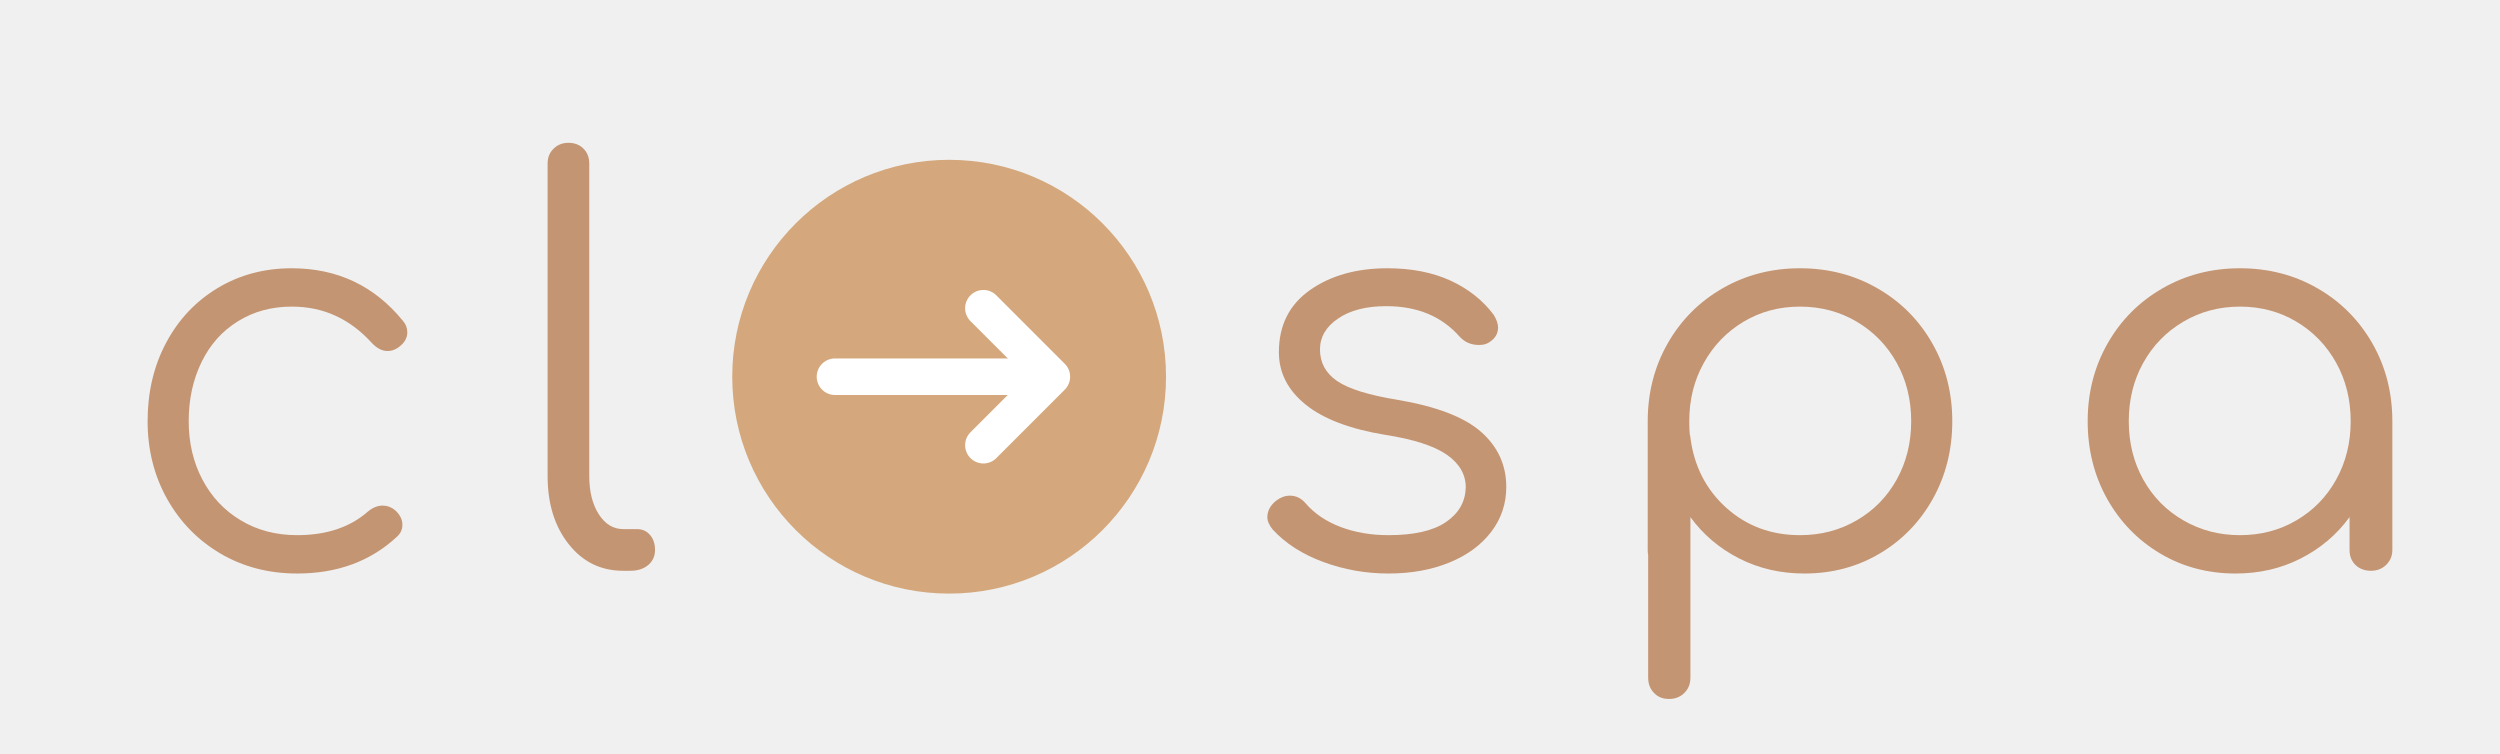
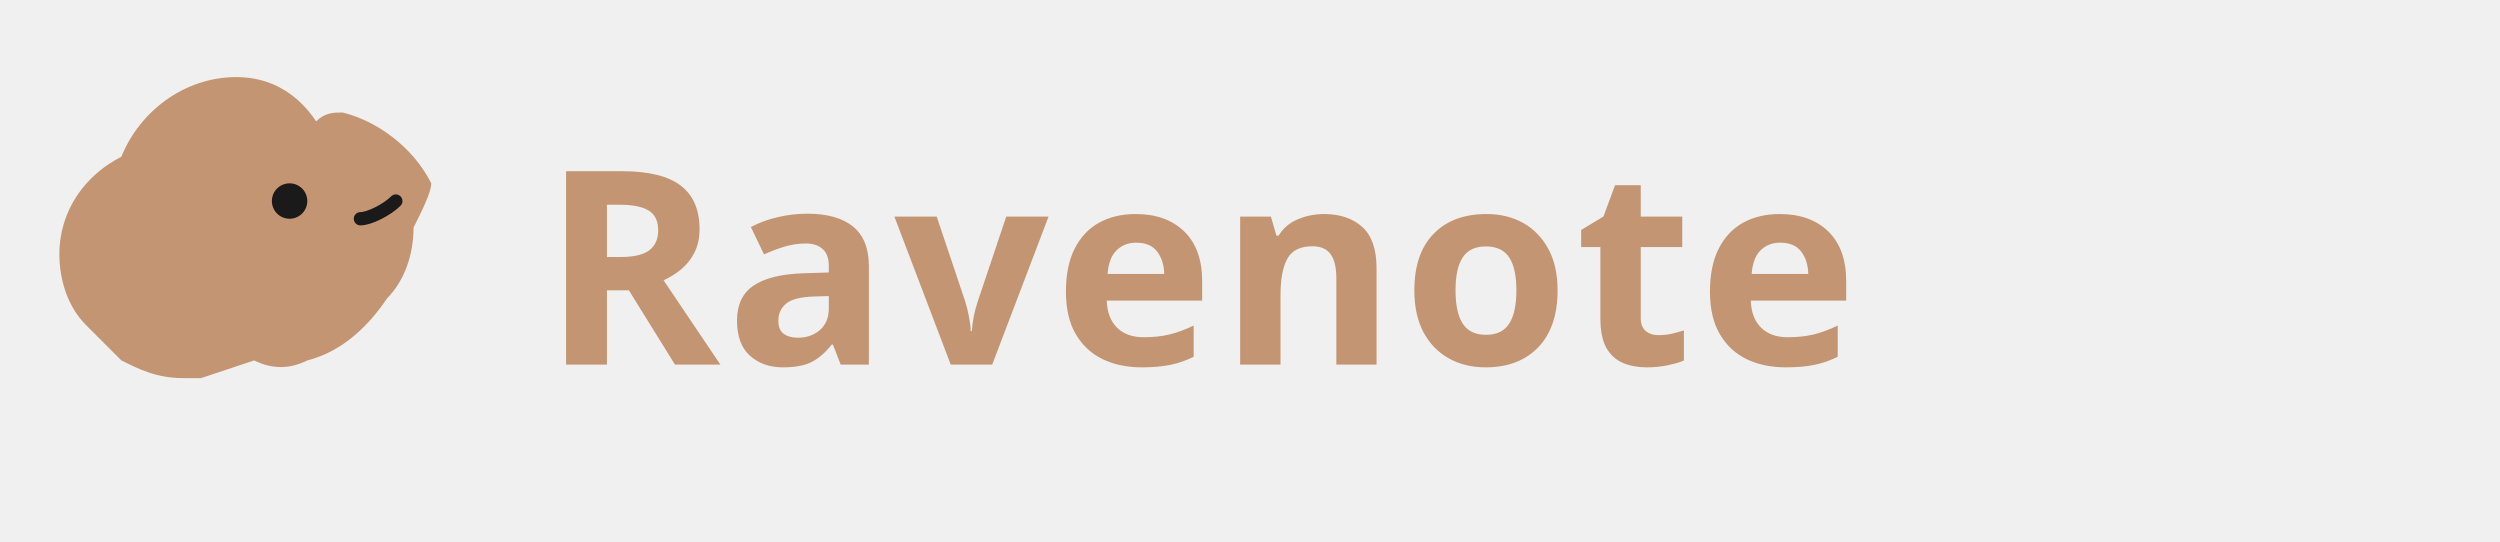
- <svg xmlns="http://www.w3.org/2000/svg" viewBox="0 0 219 66" fill="none">
-   <path d="M25.55 23.50Q31.55 23.50 35.30 28.11L35.30 28.11Q35.68 28.54 35.68 29.12L35.68 29.12Q35.68 29.89 34.86 30.46L34.86 30.46Q34.43 30.75 33.95 30.75L33.95 30.75Q33.23 30.75 32.56 30.03L32.56 30.03Q31.12 28.45 29.39 27.66Q27.66 26.86 25.55 26.86L25.55 26.86Q22.91 26.86 20.85 28.14Q18.78 29.41 17.66 31.71Q16.53 34.02 16.53 36.90L16.53 36.90Q16.53 39.73 17.73 42.01Q18.93 44.29 21.09 45.58Q23.25 46.88 26.03 46.88L26.03 46.88Q29.87 46.88 32.22 44.82L32.22 44.82Q32.85 44.29 33.52 44.29L33.52 44.29Q34.10 44.29 34.58 44.67L34.58 44.67Q35.25 45.25 35.25 45.97L35.25 45.97Q35.25 46.59 34.77 47.02L34.77 47.02Q31.31 50.24 26.03 50.24L26.03 50.24Q22.29 50.24 19.31 48.49Q16.34 46.74 14.63 43.69Q12.93 40.64 12.93 36.90L12.93 36.90Q12.93 33.06 14.56 30.01Q16.19 26.96 19.07 25.23Q21.95 23.50 25.55 23.50L25.55 23.50Z" fill="#c49572" />
-   <path d="M47.97 14.34Q47.97 13.52 48.50 13.02Q49.02 12.51 49.79 12.51L49.79 12.51Q50.61 12.51 51.11 13.02Q51.62 13.52 51.62 14.34L51.62 14.34L51.62 41.70Q51.62 43.76 52.46 45.06Q53.30 46.35 54.59 46.35L54.59 46.35L55.79 46.35Q56.51 46.35 56.94 46.86Q57.38 47.36 57.38 48.18L57.38 48.18Q57.38 48.99 56.78 49.50Q56.18 50 55.22 50L55.22 50L54.59 50Q51.66 50 49.82 47.67Q47.97 45.34 47.97 41.70L47.97 41.70L47.97 14.34Z" fill="#c49572" />
-   <circle cx="83.144" cy="33" r="19" fill="#d4a87c" />
-   <line x1="73.144" y1="33" x2="91.144" y2="33" stroke="#fff" stroke-width="3.2" stroke-linecap="round" />
-   <polyline points="86.144,27 92.144,33 86.144,39" stroke="#fff" stroke-width="3.2" stroke-linecap="round" stroke-linejoin="round" fill="none" />
-   <path d="M121.54 23.50Q124.70 23.50 127.06 24.58Q129.41 25.66 130.85 27.58L130.85 27.58Q131.23 28.21 131.23 28.69L131.23 28.69Q131.23 29.50 130.46 29.98L130.46 29.98Q130.13 30.22 129.55 30.22L129.55 30.22Q128.54 30.22 127.87 29.50L127.87 29.50Q125.52 26.82 121.44 26.82L121.44 26.82Q118.80 26.82 117.22 27.90Q115.63 28.98 115.63 30.61L115.63 30.61Q115.63 32.34 117.12 33.37Q118.61 34.40 122.40 35.02L122.40 35.02Q127.54 35.89 129.74 37.83Q131.95 39.78 131.95 42.66L131.95 42.66Q131.95 44.86 130.63 46.59Q129.31 48.32 126.96 49.28Q124.61 50.24 121.63 50.24L121.63 50.24Q118.66 50.24 115.92 49.23Q113.18 48.22 111.50 46.40L111.50 46.40Q111.02 45.82 111.02 45.30L111.02 45.30Q111.02 44.48 111.79 43.86L111.79 43.86Q112.37 43.42 112.99 43.42L112.99 43.42Q113.81 43.42 114.38 44.10L114.38 44.10Q115.54 45.44 117.43 46.16Q119.33 46.88 121.63 46.88L121.63 46.88Q124.99 46.88 126.67 45.73Q128.35 44.58 128.40 42.70L128.40 42.70Q128.40 40.98 126.72 39.82Q125.04 38.67 121.39 38.10L121.39 38.10Q116.69 37.33 114.36 35.43Q112.03 33.54 112.03 30.85L112.03 30.85Q112.03 27.34 114.74 25.42Q117.46 23.50 121.54 23.50L121.54 23.50Z" fill="#c49572" />
-   <path d="M157.68 23.50Q161.42 23.50 164.47 25.26Q167.52 27.01 169.27 30.08Q171.02 33.15 171.02 36.90L171.02 36.90Q171.02 40.64 169.32 43.69Q167.62 46.74 164.66 48.49Q161.71 50.24 158.06 50.24L158.06 50.24Q154.94 50.24 152.35 48.92Q149.76 47.60 148.08 45.30L148.08 45.30L148.08 59.36Q148.08 60.18 147.55 60.70Q147.02 61.23 146.21 61.23L146.21 61.23Q145.39 61.23 144.89 60.70Q144.38 60.18 144.38 59.36L144.38 59.36L144.38 48.61Q144.34 48.46 144.34 48.18L144.34 48.18L144.34 36.90Q144.34 33.15 146.09 30.08Q147.84 27.01 150.89 25.26Q153.94 23.50 157.68 23.50L157.68 23.50ZM157.68 46.88Q160.42 46.88 162.65 45.58Q164.88 44.29 166.15 42.01Q167.42 39.73 167.42 36.90L167.42 36.90Q167.42 34.06 166.15 31.78Q164.88 29.50 162.65 28.18Q160.42 26.86 157.68 26.86L157.68 26.86Q154.94 26.86 152.74 28.18Q150.53 29.50 149.26 31.78Q147.98 34.06 147.98 36.90L147.98 36.90Q147.98 37.71 148.03 38.10L148.03 38.10Q148.08 38.19 148.08 38.34L148.08 38.34Q148.56 42.08 151.22 44.48Q153.89 46.88 157.68 46.88L157.68 46.88Z" fill="#c49572" />
-   <path d="M196.22 23.50Q199.97 23.50 203.02 25.26Q206.06 27.01 207.82 30.08Q209.57 33.15 209.57 36.90L209.57 36.90L209.57 48.18Q209.57 48.94 209.04 49.47Q208.51 50 207.70 50L207.70 50Q206.88 50 206.35 49.50Q205.82 48.99 205.82 48.18L205.82 48.18L205.82 45.30Q204.14 47.60 201.55 48.92Q198.96 50.24 195.84 50.24L195.84 50.24Q192.19 50.24 189.24 48.49Q186.29 46.74 184.58 43.69Q182.88 40.64 182.88 36.90L182.88 36.90Q182.88 33.15 184.63 30.08Q186.38 27.01 189.43 25.26Q192.48 23.50 196.22 23.50L196.22 23.50ZM196.22 46.88Q198.96 46.88 201.17 45.58Q203.38 44.29 204.65 42.01Q205.92 39.73 205.92 36.90L205.92 36.90Q205.92 34.06 204.65 31.78Q203.38 29.50 201.17 28.18Q198.96 26.86 196.22 26.86L196.22 26.86Q193.49 26.86 191.26 28.18Q189.02 29.50 187.75 31.78Q186.48 34.06 186.48 36.90L186.48 36.90Q186.48 39.73 187.75 42.01Q189.02 44.29 191.26 45.58Q193.49 46.88 196.22 46.88L196.22 46.88Z" fill="#c49572" />
+ <svg xmlns="http://www.w3.org/2000/svg" viewBox="0 0 240 52" fill="none">
+   <g transform="translate(4, 4) scale(0.85)">
+     <path d="M44 16c-2-4-6-7-10-8-1 0-2 0-3 1-2-3-5-5-9-5-6 0-11 4-13 9-4 2-7 6-7 11 0 3 1 6 3 8l4 4c2 1 4 2 7 2h2l6-2c2 1 4 1 6 0 4-1 7-4 9-7 2-2 3-5 3-8 1-2 2-4 2-5z" fill="#c49572" />
+     <circle cx="28" cy="18" r="2" fill="#1a1a1a" />
+     <path d="M36 20c1 0 3-1 4-2" stroke="#1a1a1a" stroke-width="1.5" stroke-linecap="round" fill="none" />
+   </g>
+   <text x="52" y="35" font-family="Comfortaa, sans-serif" font-size="26" font-weight="700" fill="#c49572" letter-spacing="0.5">Ravenote</text>
</svg>
